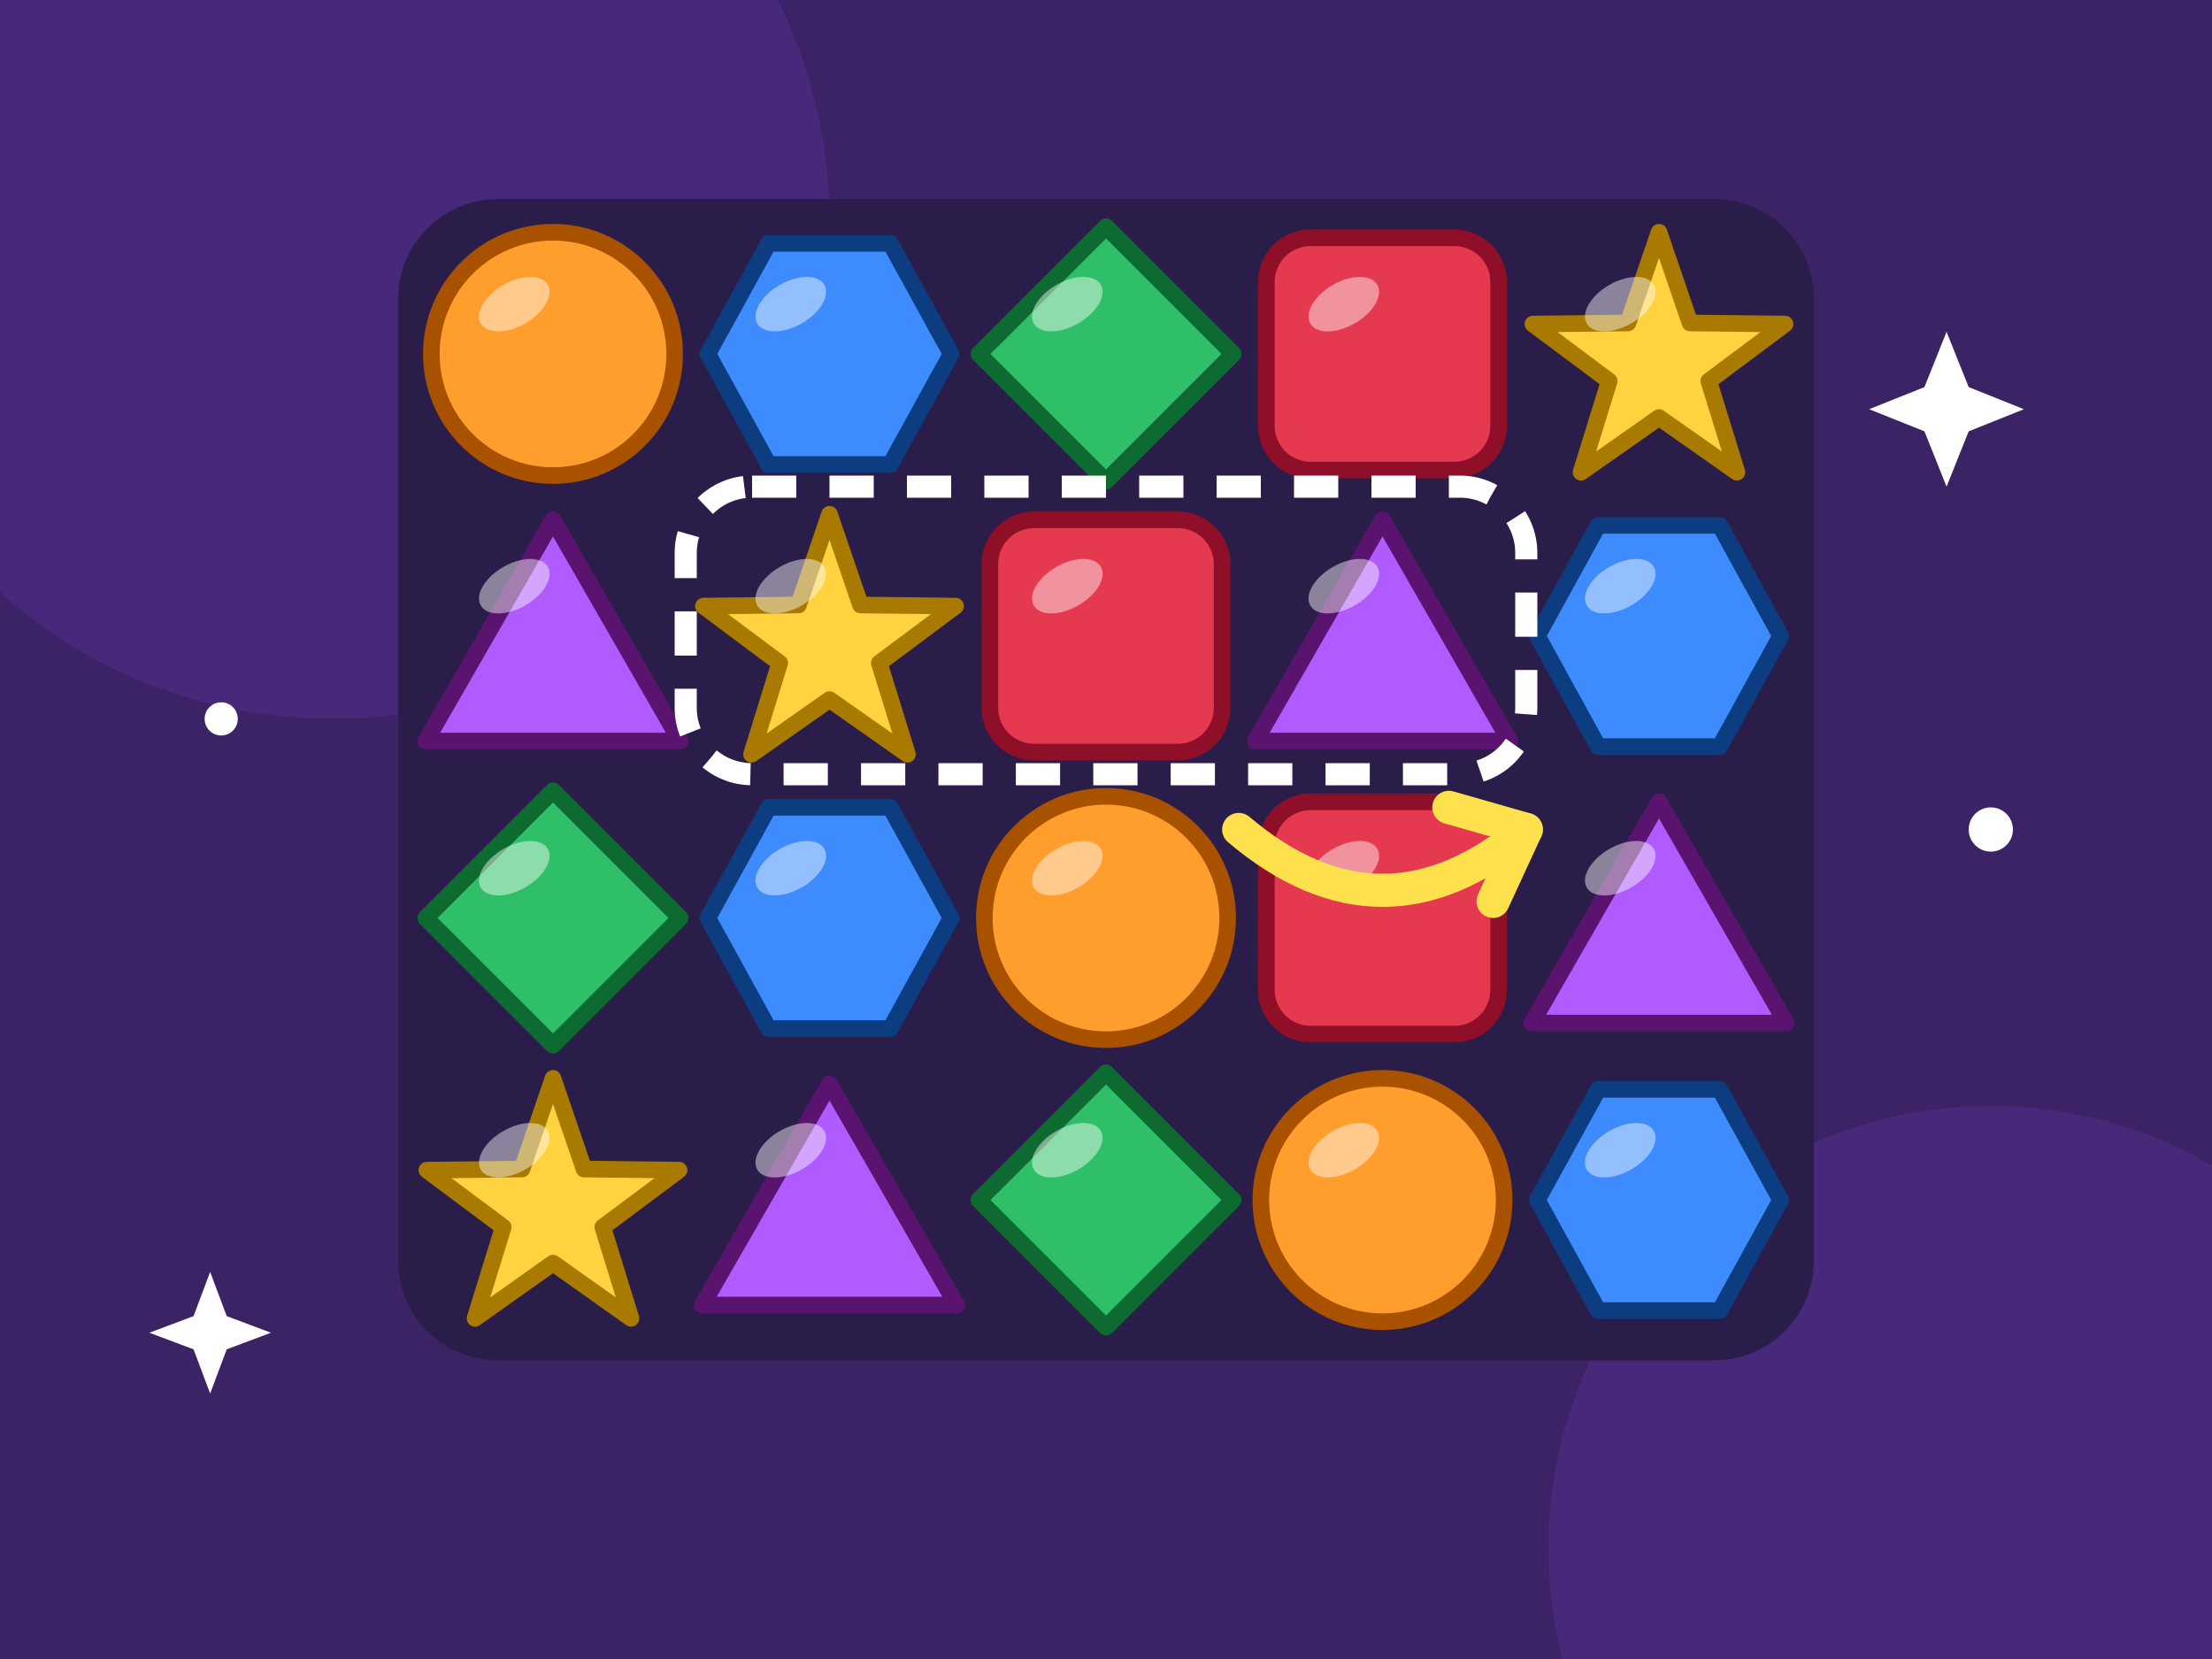
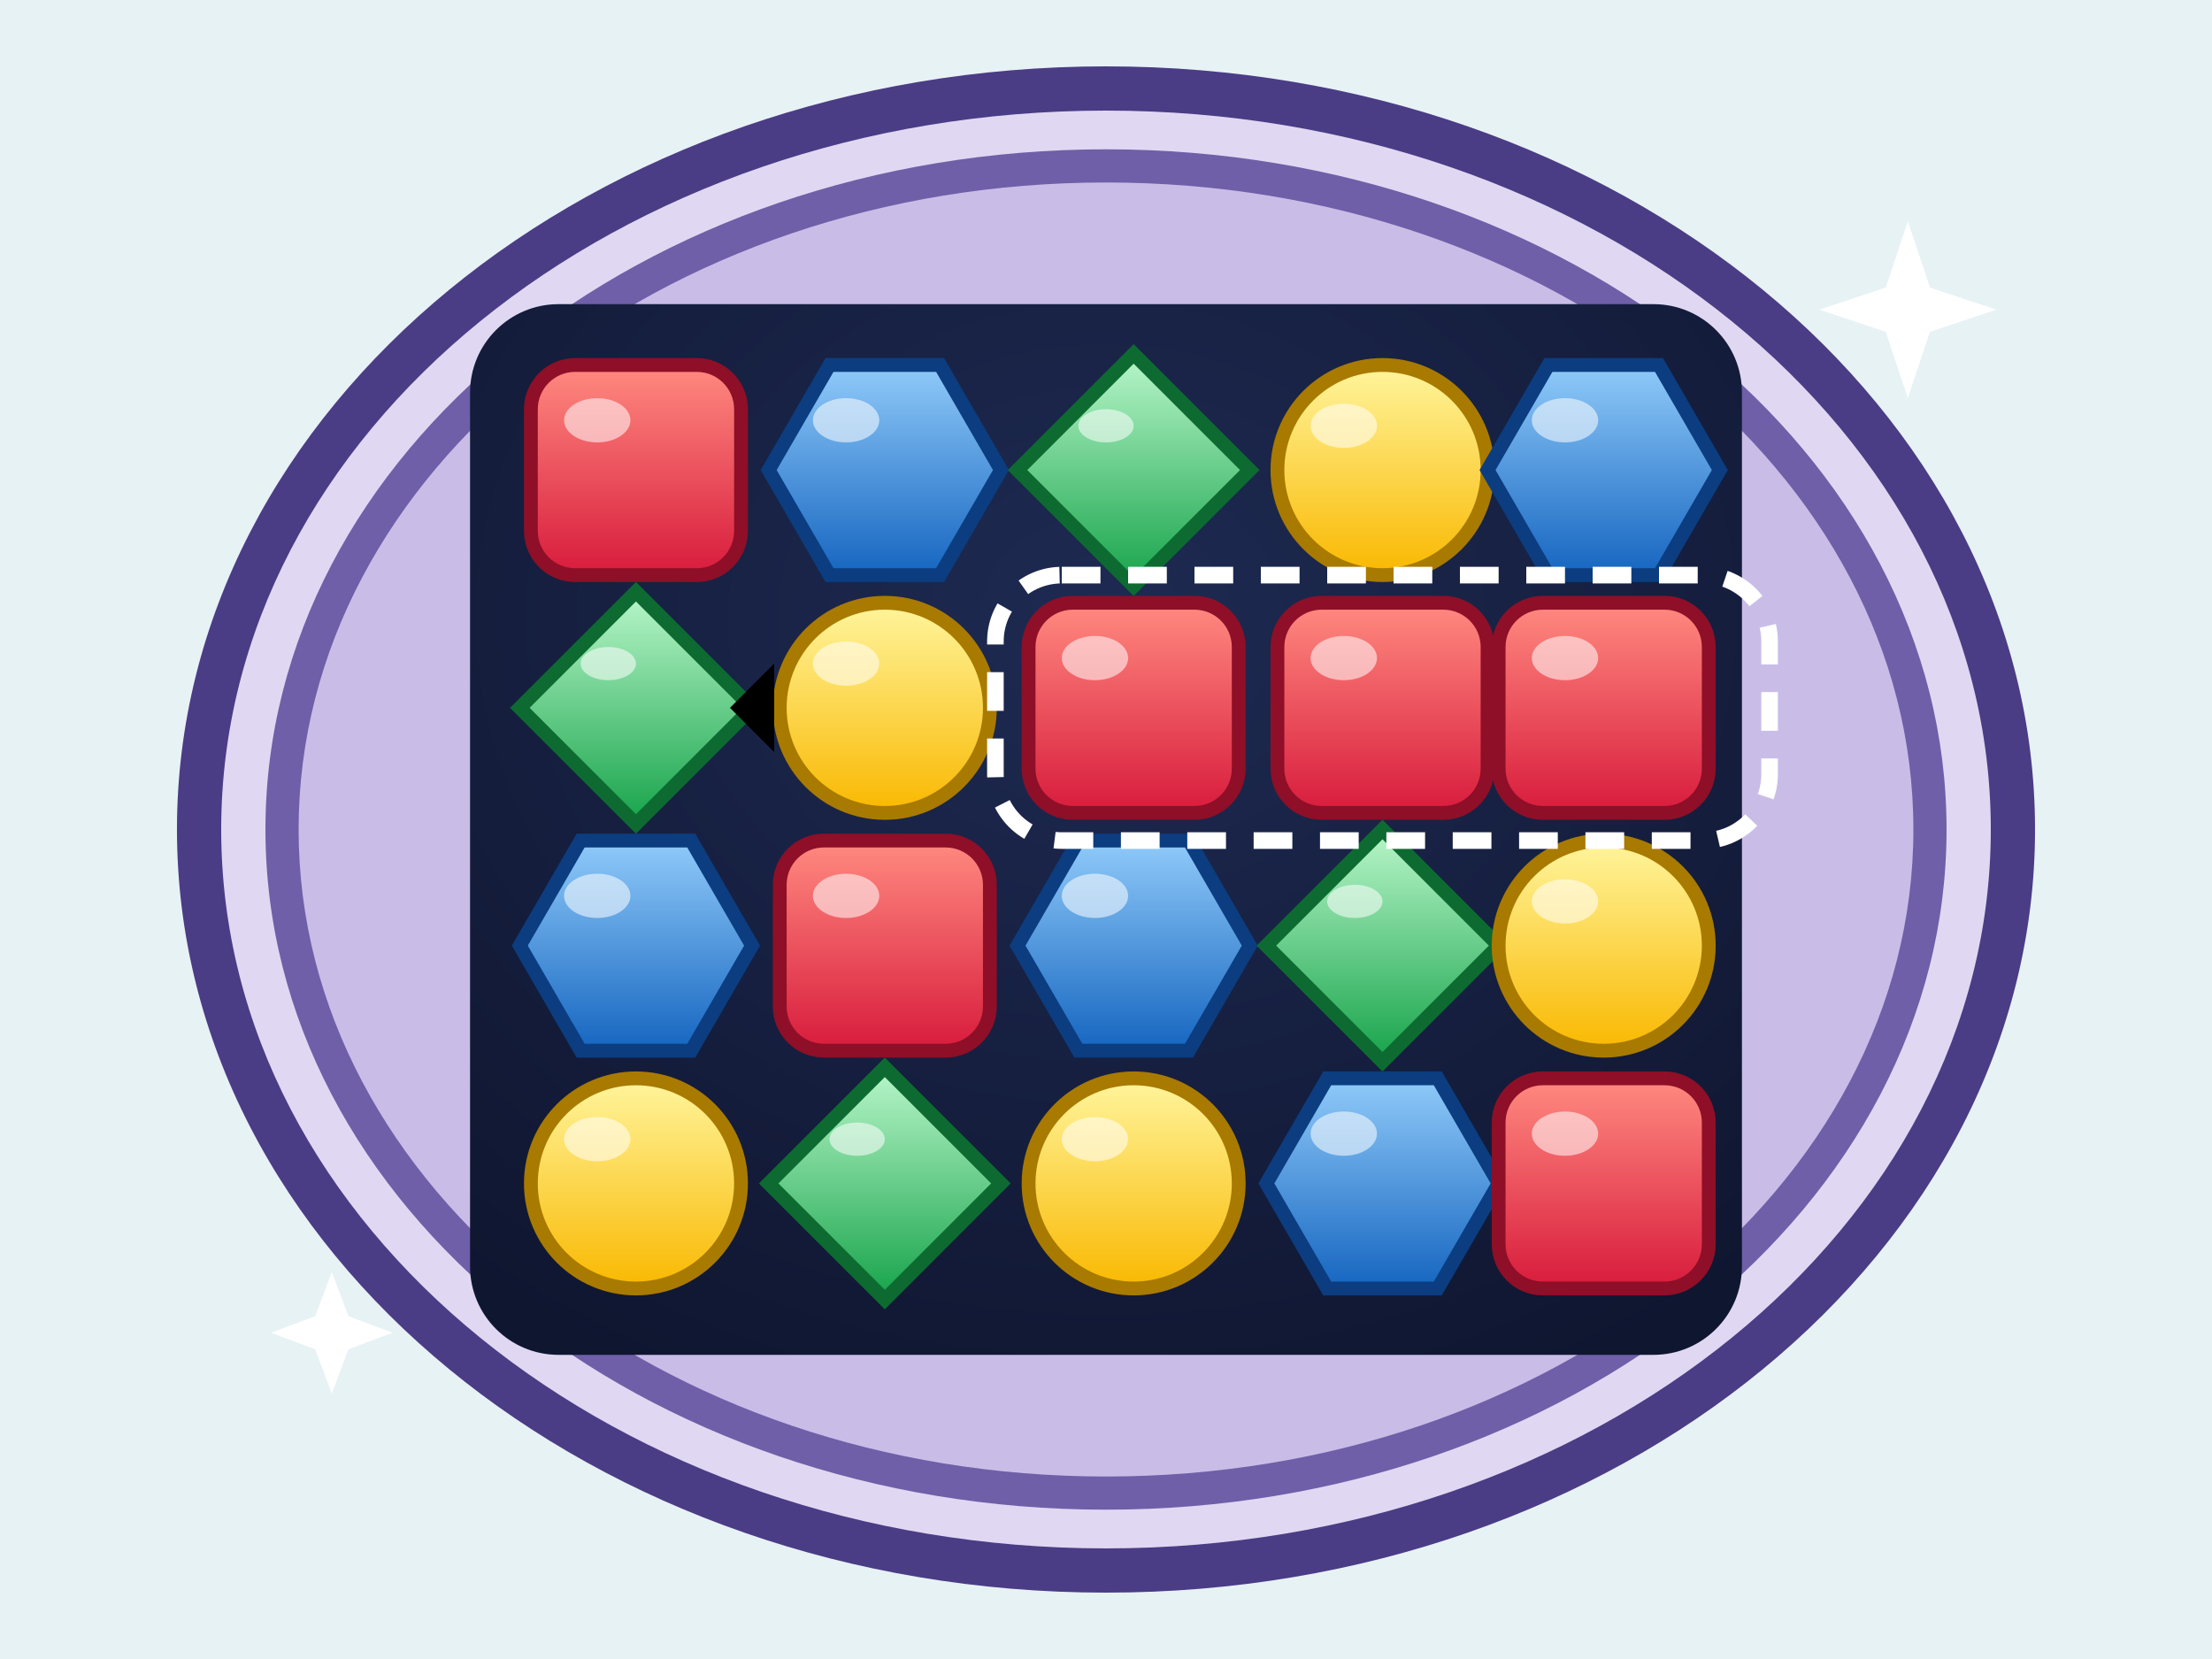
<svg xmlns="http://www.w3.org/2000/svg" viewBox="0 0 400 300">
-   <rect width="400" height="300" fill="#3b2366" />
-   <circle cx="60" cy="40" r="90" fill="#46297a" />
-   <circle cx="360" cy="280" r="80" fill="#46297a" />
-   <rect x="72" y="36" width="256" height="210" rx="18" fill="#2b1d4a" />
-   <g stroke-width="3" stroke-linejoin="round">
-     <circle cx="100" cy="64" r="22" fill="#ff9e2c" stroke="#a85200" />
-     <path d="M139 44h22l11 20-11 20h-22l-11-20z" fill="#3d8bfd" stroke="#0b3d80" />
-     <path d="M200 41l23 23-23 23-23-23z" fill="#2fbf68" stroke="#0d6b31" />
-     <rect x="229" y="43" width="42" height="42" rx="8" fill="#e53950" stroke="#8e0f27" />
-     <polygon points="300.0,42.0 305.6,58.4 322.8,58.6 309.0,68.9 314.1,85.4 300.0,75.5 285.9,85.4 291.0,68.9 277.2,58.6 294.4,58.4" fill="#ffd23f" stroke="#a87a00" />
-     <path d="M100 94l23 40h-46z" fill="#b05bff" stroke="#5a1470" />
-     <polygon points="150.0,93.0 155.6,109.4 172.8,109.6 159.0,119.9 164.1,136.4 150.0,126.5 135.9,136.4 141.0,119.9 127.2,109.6 144.4,109.4" fill="#ffd23f" stroke="#a87a00" />
-     <rect x="179" y="94" width="42" height="42" rx="8" fill="#e53950" stroke="#8e0f27" />
-     <path d="M250 94l23 40h-46z" fill="#b05bff" stroke="#5a1470" />
-     <path d="M289 95h22l11 20-11 20h-22l-11-20z" fill="#3d8bfd" stroke="#0b3d80" />
-     <path d="M100 143l23 23-23 23-23-23z" fill="#2fbf68" stroke="#0d6b31" />
-     <path d="M139 146h22l11 20-11 20h-22l-11-20z" fill="#3d8bfd" stroke="#0b3d80" />
-     <circle cx="200" cy="166" r="22" fill="#ff9e2c" stroke="#a85200" />
-     <rect x="229" y="145" width="42" height="42" rx="8" fill="#e53950" stroke="#8e0f27" />
-     <path d="M300 145l23 40h-46z" fill="#b05bff" stroke="#5a1470" />
-     <polygon points="100.0,195.0 105.6,211.4 122.8,211.6 109.0,221.9 114.1,238.4 100.0,228.4 85.9,238.4 91.0,221.9 77.2,211.6 94.4,211.4" fill="#ffd23f" stroke="#a87a00" />
-     <path d="M150 196l23 40h-46z" fill="#b05bff" stroke="#5a1470" />
-     <path d="M200 194l23 23-23 23-23-23z" fill="#2fbf68" stroke="#0d6b31" />
-     <circle cx="250" cy="217" r="22" fill="#ff9e2c" stroke="#a85200" />
-     <path d="M289 197h22l11 20-11 20h-22l-11-20z" fill="#3d8bfd" stroke="#0b3d80" />
-   </g>
-   <g fill="#fff" opacity=".45">
-     <ellipse cx="93" cy="55" rx="7" ry="4" transform="rotate(-30 93 55)" />
-     <ellipse cx="143" cy="55" rx="7" ry="4" transform="rotate(-30 143 55)" />
-     <ellipse cx="193" cy="55" rx="7" ry="4" transform="rotate(-30 193 55)" />
-     <ellipse cx="243" cy="55" rx="7" ry="4" transform="rotate(-30 243 55)" />
-     <ellipse cx="293" cy="55" rx="7" ry="4" transform="rotate(-30 293 55)" />
-     <ellipse cx="93" cy="106" rx="7" ry="4" transform="rotate(-30 93 106)" />
-     <ellipse cx="143" cy="106" rx="7" ry="4" transform="rotate(-30 143 106)" />
-     <ellipse cx="193" cy="106" rx="7" ry="4" transform="rotate(-30 193 106)" />
-     <ellipse cx="243" cy="106" rx="7" ry="4" transform="rotate(-30 243 106)" />
-     <ellipse cx="293" cy="106" rx="7" ry="4" transform="rotate(-30 293 106)" />
-     <ellipse cx="93" cy="157" rx="7" ry="4" transform="rotate(-30 93 157)" />
-     <ellipse cx="143" cy="157" rx="7" ry="4" transform="rotate(-30 143 157)" />
-     <ellipse cx="193" cy="157" rx="7" ry="4" transform="rotate(-30 193 157)" />
-     <ellipse cx="243" cy="157" rx="7" ry="4" transform="rotate(-30 243 157)" />
-     <ellipse cx="293" cy="157" rx="7" ry="4" transform="rotate(-30 293 157)" />
-     <ellipse cx="93" cy="208" rx="7" ry="4" transform="rotate(-30 93 208)" />
-     <ellipse cx="143" cy="208" rx="7" ry="4" transform="rotate(-30 143 208)" />
-     <ellipse cx="193" cy="208" rx="7" ry="4" transform="rotate(-30 193 208)" />
-     <ellipse cx="243" cy="208" rx="7" ry="4" transform="rotate(-30 243 208)" />
-     <ellipse cx="293" cy="208" rx="7" ry="4" transform="rotate(-30 293 208)" />
-   </g>
-   <rect x="124" y="88" width="152" height="52" rx="12" fill="none" stroke="#fff" stroke-width="4" stroke-dasharray="8 6" />
-   <path d="M224 150q26 22 52 0" stroke="#ffe14d" stroke-width="6" fill="none" stroke-linecap="round" />
-   <path d="M262 146l14 4-6 13" stroke="#ffe14d" stroke-width="6" fill="none" stroke-linecap="round" stroke-linejoin="round" />
-   <g fill="#fff">
-     <path d="M352 60l4 10 10 4-10 4-4 10-4-10-10-4 10-4z" />
-     <path d="M38 230l3 8 8 3-8 3-3 8-3-8-8-3 8-3z" />
-     <circle cx="360" cy="150" r="4" />
-     <circle cx="40" cy="130" r="3" />
-   </g>
+   <defs>
+     <radialGradient id="t" cx=".5" cy=".3" r=".8">
+       <stop offset="0" stop-color="#1e2a52" />
+       <stop offset="1" stop-color="#0f1630" />
+     </radialGradient>
+     <linearGradient id="r" x1="0" y1="0" x2="0" y2="1">
+       <stop offset="0" stop-color="#ff8a80" />
+       <stop offset="1" stop-color="#d81b3c" />
+     </linearGradient>
+     <linearGradient id="b" x1="0" y1="0" x2="0" y2="1">
+       <stop offset="0" stop-color="#90caf9" />
+       <stop offset="1" stop-color="#1565c0" />
+     </linearGradient>
+     <linearGradient id="g" x1="0" y1="0" x2="0" y2="1">
+       <stop offset="0" stop-color="#b9f6ca" />
+       <stop offset="1" stop-color="#16a34a" />
+     </linearGradient>
+     <linearGradient id="y" x1="0" y1="0" x2="0" y2="1">
+       <stop offset="0" stop-color="#fff59d" />
+       <stop offset="1" stop-color="#f9b800" />
+     </linearGradient>
+     <g id="R">
+       <rect x="-19" y="-19" width="38" height="38" rx="8" fill="url(#r)" stroke="#8e0f27" stroke-width="2.5" />
+       <ellipse cx="-7" cy="-9" rx="6" ry="4" fill="#fff" opacity=".55" />
+     </g>
+     <g id="B">
+       <polygon points="-10,-19 10,-19 21,0 10,19 -10,19 -21,0" fill="url(#b)" stroke="#0b3d80" stroke-width="2.5" />
+       <ellipse cx="-7" cy="-9" rx="6" ry="4" fill="#fff" opacity=".55" />
+     </g>
+     <g id="G">
+       <polygon points="0,-21 21,0 0,21 -21,0" fill="url(#g)" stroke="#0d6b31" stroke-width="2.5" />
+       <ellipse cx="-5" cy="-8" rx="5" ry="3" fill="#fff" opacity=".55" />
+     </g>
+     <g id="Y">
+       <circle r="19" fill="url(#y)" stroke="#a87a00" stroke-width="2.5" />
+       <ellipse cx="-7" cy="-8" rx="6" ry="4" fill="#fff" opacity=".55" />
+     </g>
+   </defs>
+   <rect width="400" height="300" fill="#dfeef0" />
+   <path d="M0 0H120L60 90zM120 0H260L180 110 60 90zM260 0H400V80L180 110zM0 0L60 90 0 190zM60 90L180 110 140 300H0V190zM180 110L400 80V300H140z" fill="#fff" opacity=".25" />
+   <ellipse cx="200" cy="150" rx="168" ry="138" fill="#4b3c86" />
+   <ellipse cx="200" cy="150" rx="160" ry="130" fill="#e0d8f2" />
+   <ellipse cx="200" cy="150" rx="152" ry="123" fill="#6f5fa8" />
+   <ellipse cx="200" cy="150" rx="146" ry="117" fill="#c9bde8" />
+   <rect x="85" y="55" width="230" height="190" rx="16" fill="url(#t)" />
+   <use href="#R" x="115" y="85" />
+   <use href="#B" x="160" y="85" />
+   <use href="#G" x="205" y="85" />
+   <use href="#Y" x="250" y="85" />
+   <use href="#B" x="290" y="85" />
+   <use href="#G" x="115" y="128" />
+   <use href="#Y" x="160" y="128" />
+   <use href="#R" x="205" y="128" />
+   <use href="#R" x="250" y="128" />
+   <use href="#R" x="290" y="128" />
+   <use href="#B" x="115" y="171" />
+   <use href="#R" x="160" y="171" />
+   <use href="#B" x="205" y="171" />
+   <use href="#G" x="250" y="171" />
+   <use href="#Y" x="290" y="171" />
+   <use href="#Y" x="115" y="214" />
+   <use href="#G" x="160" y="214" />
+   <use href="#Y" x="205" y="214" />
+   <use href="#B" x="250" y="214" />
+   <use href="#R" x="290" y="214" />
+   <rect x="180" y="104" width="140" height="48" rx="12" fill="none" stroke="#fff" stroke-width="3" stroke-dasharray="7 5" />
+   <path d="M160 128h-26M140 120l-8 8 8 8" stroke="#3ee6d4" stroke-width="0" />
+   <path d="M345 40l4 12 12 4-12 4-4 12-4-12-12-4 12-4z" fill="#fff" />
+   <path d="M60 230l3 8 8 3-8 3-3 8-3-8-8-3 8-3z" fill="#fff" />
</svg>
